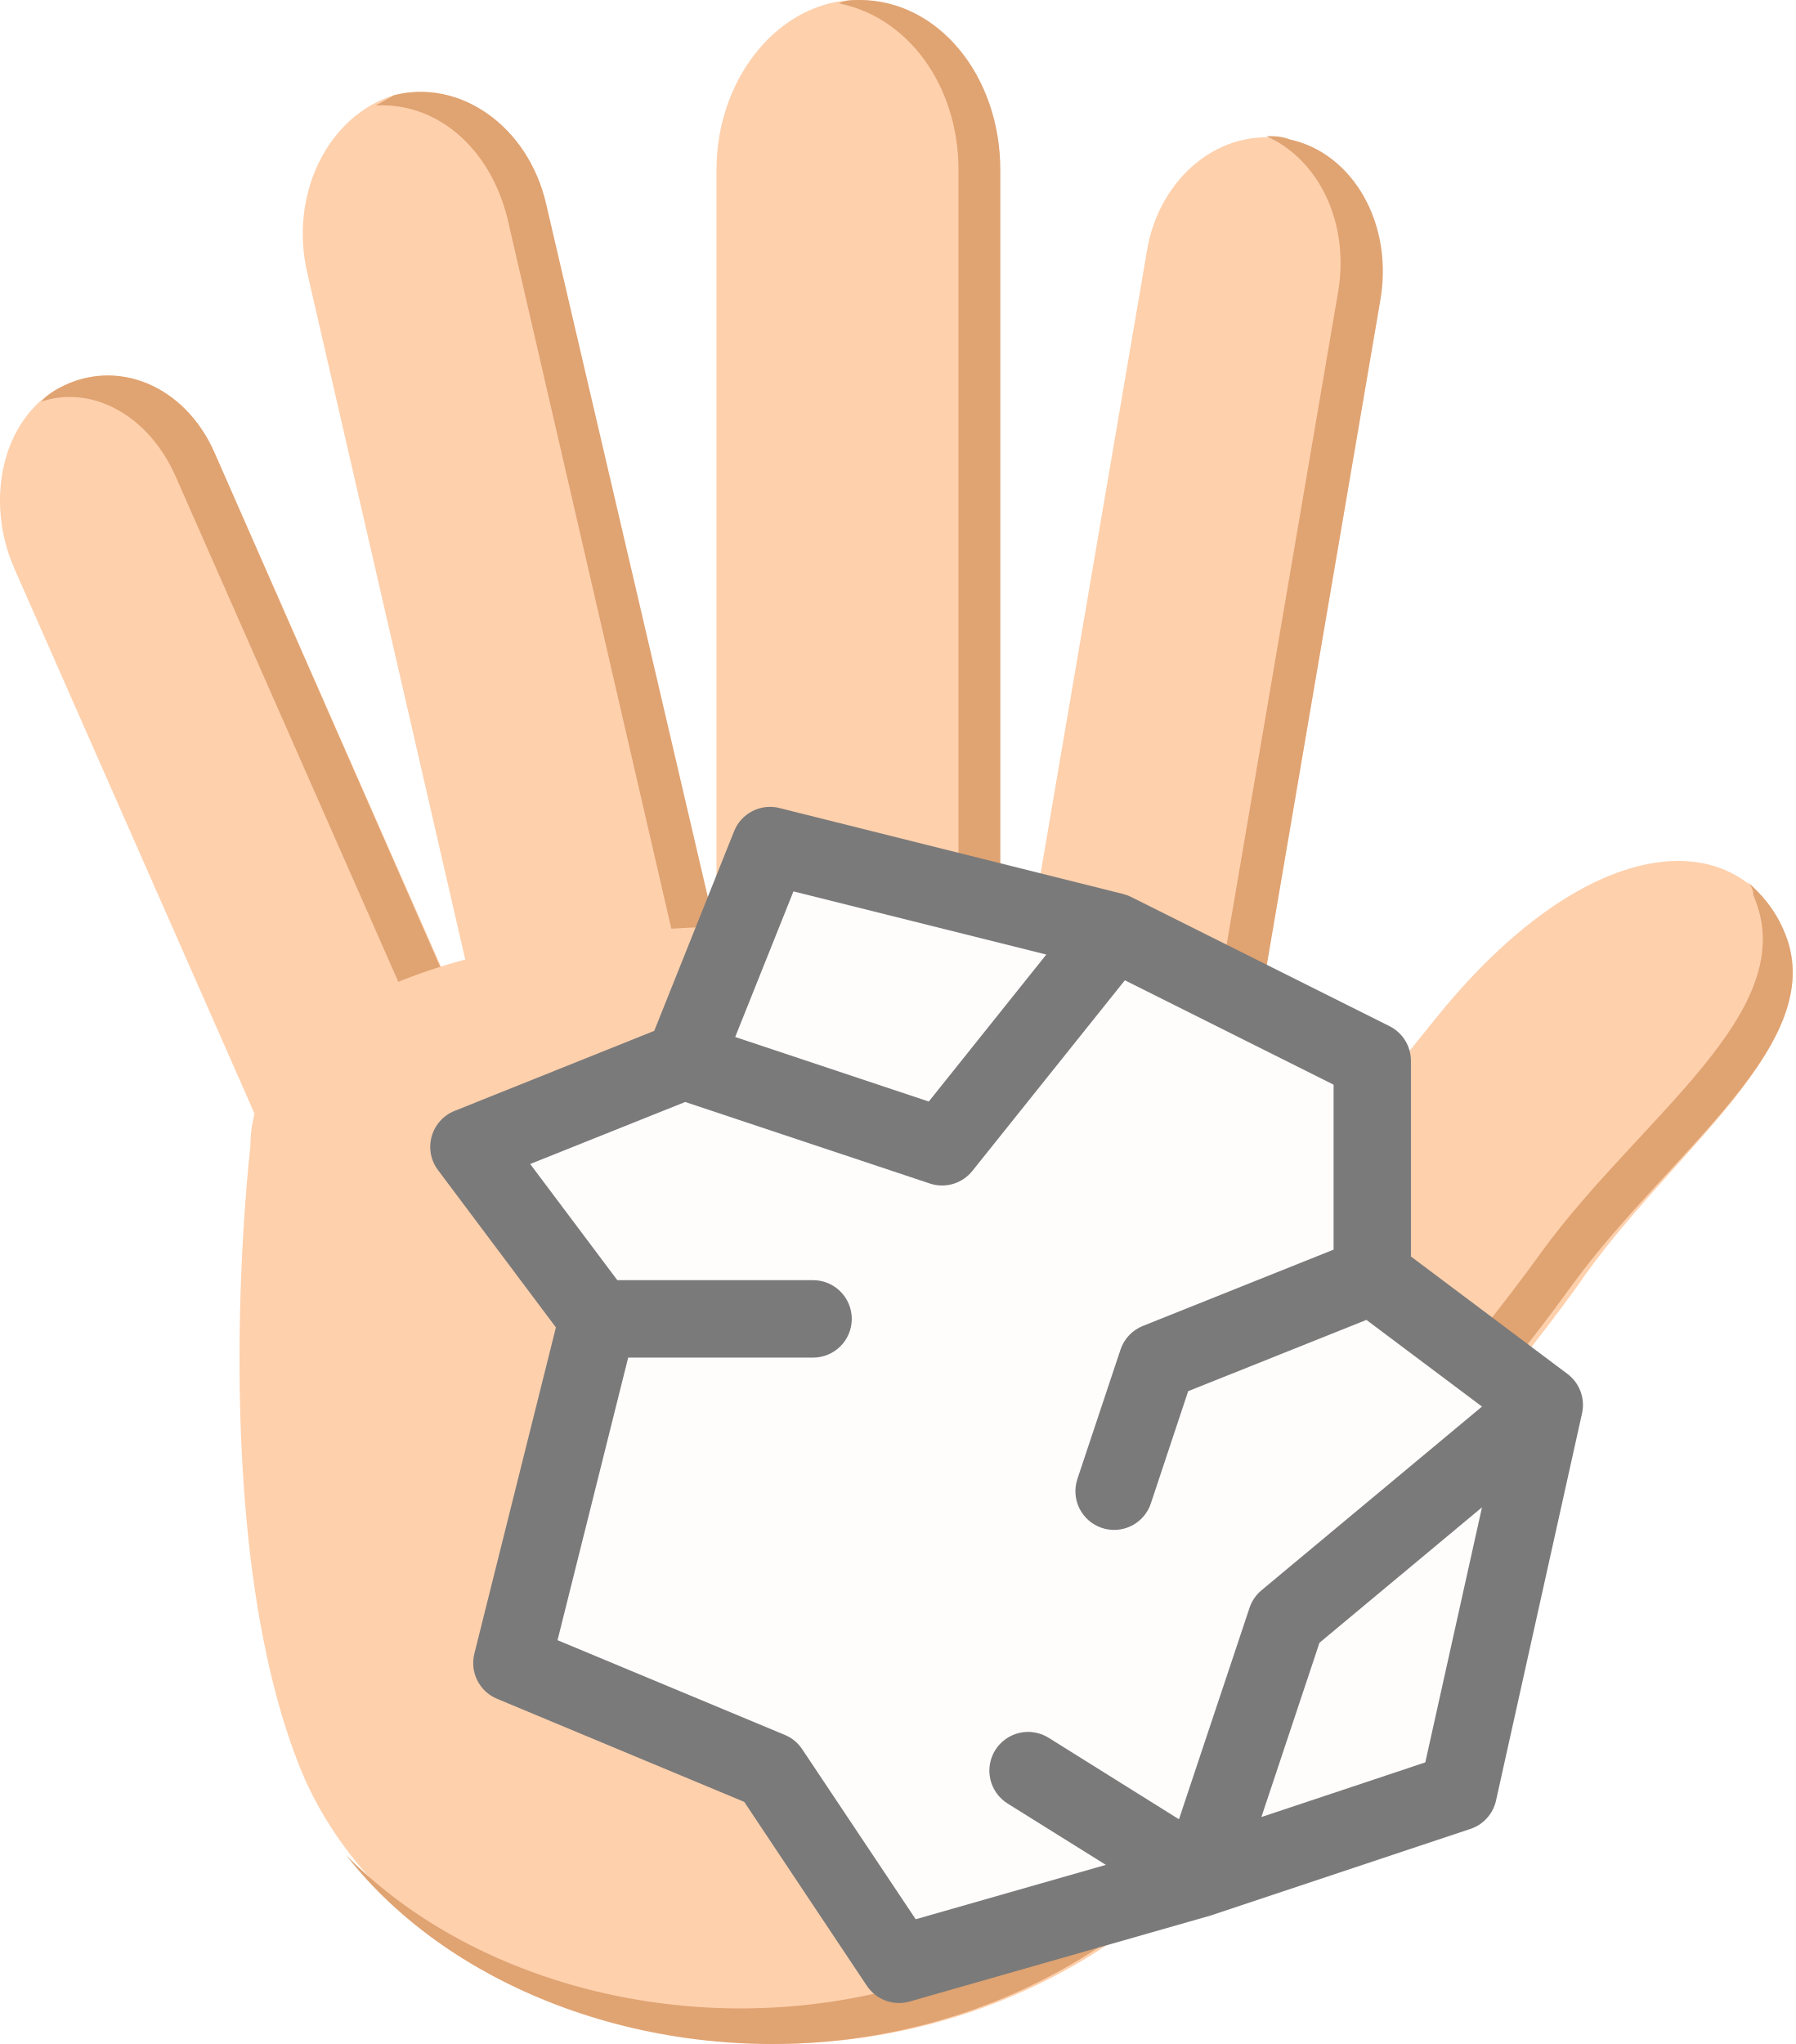
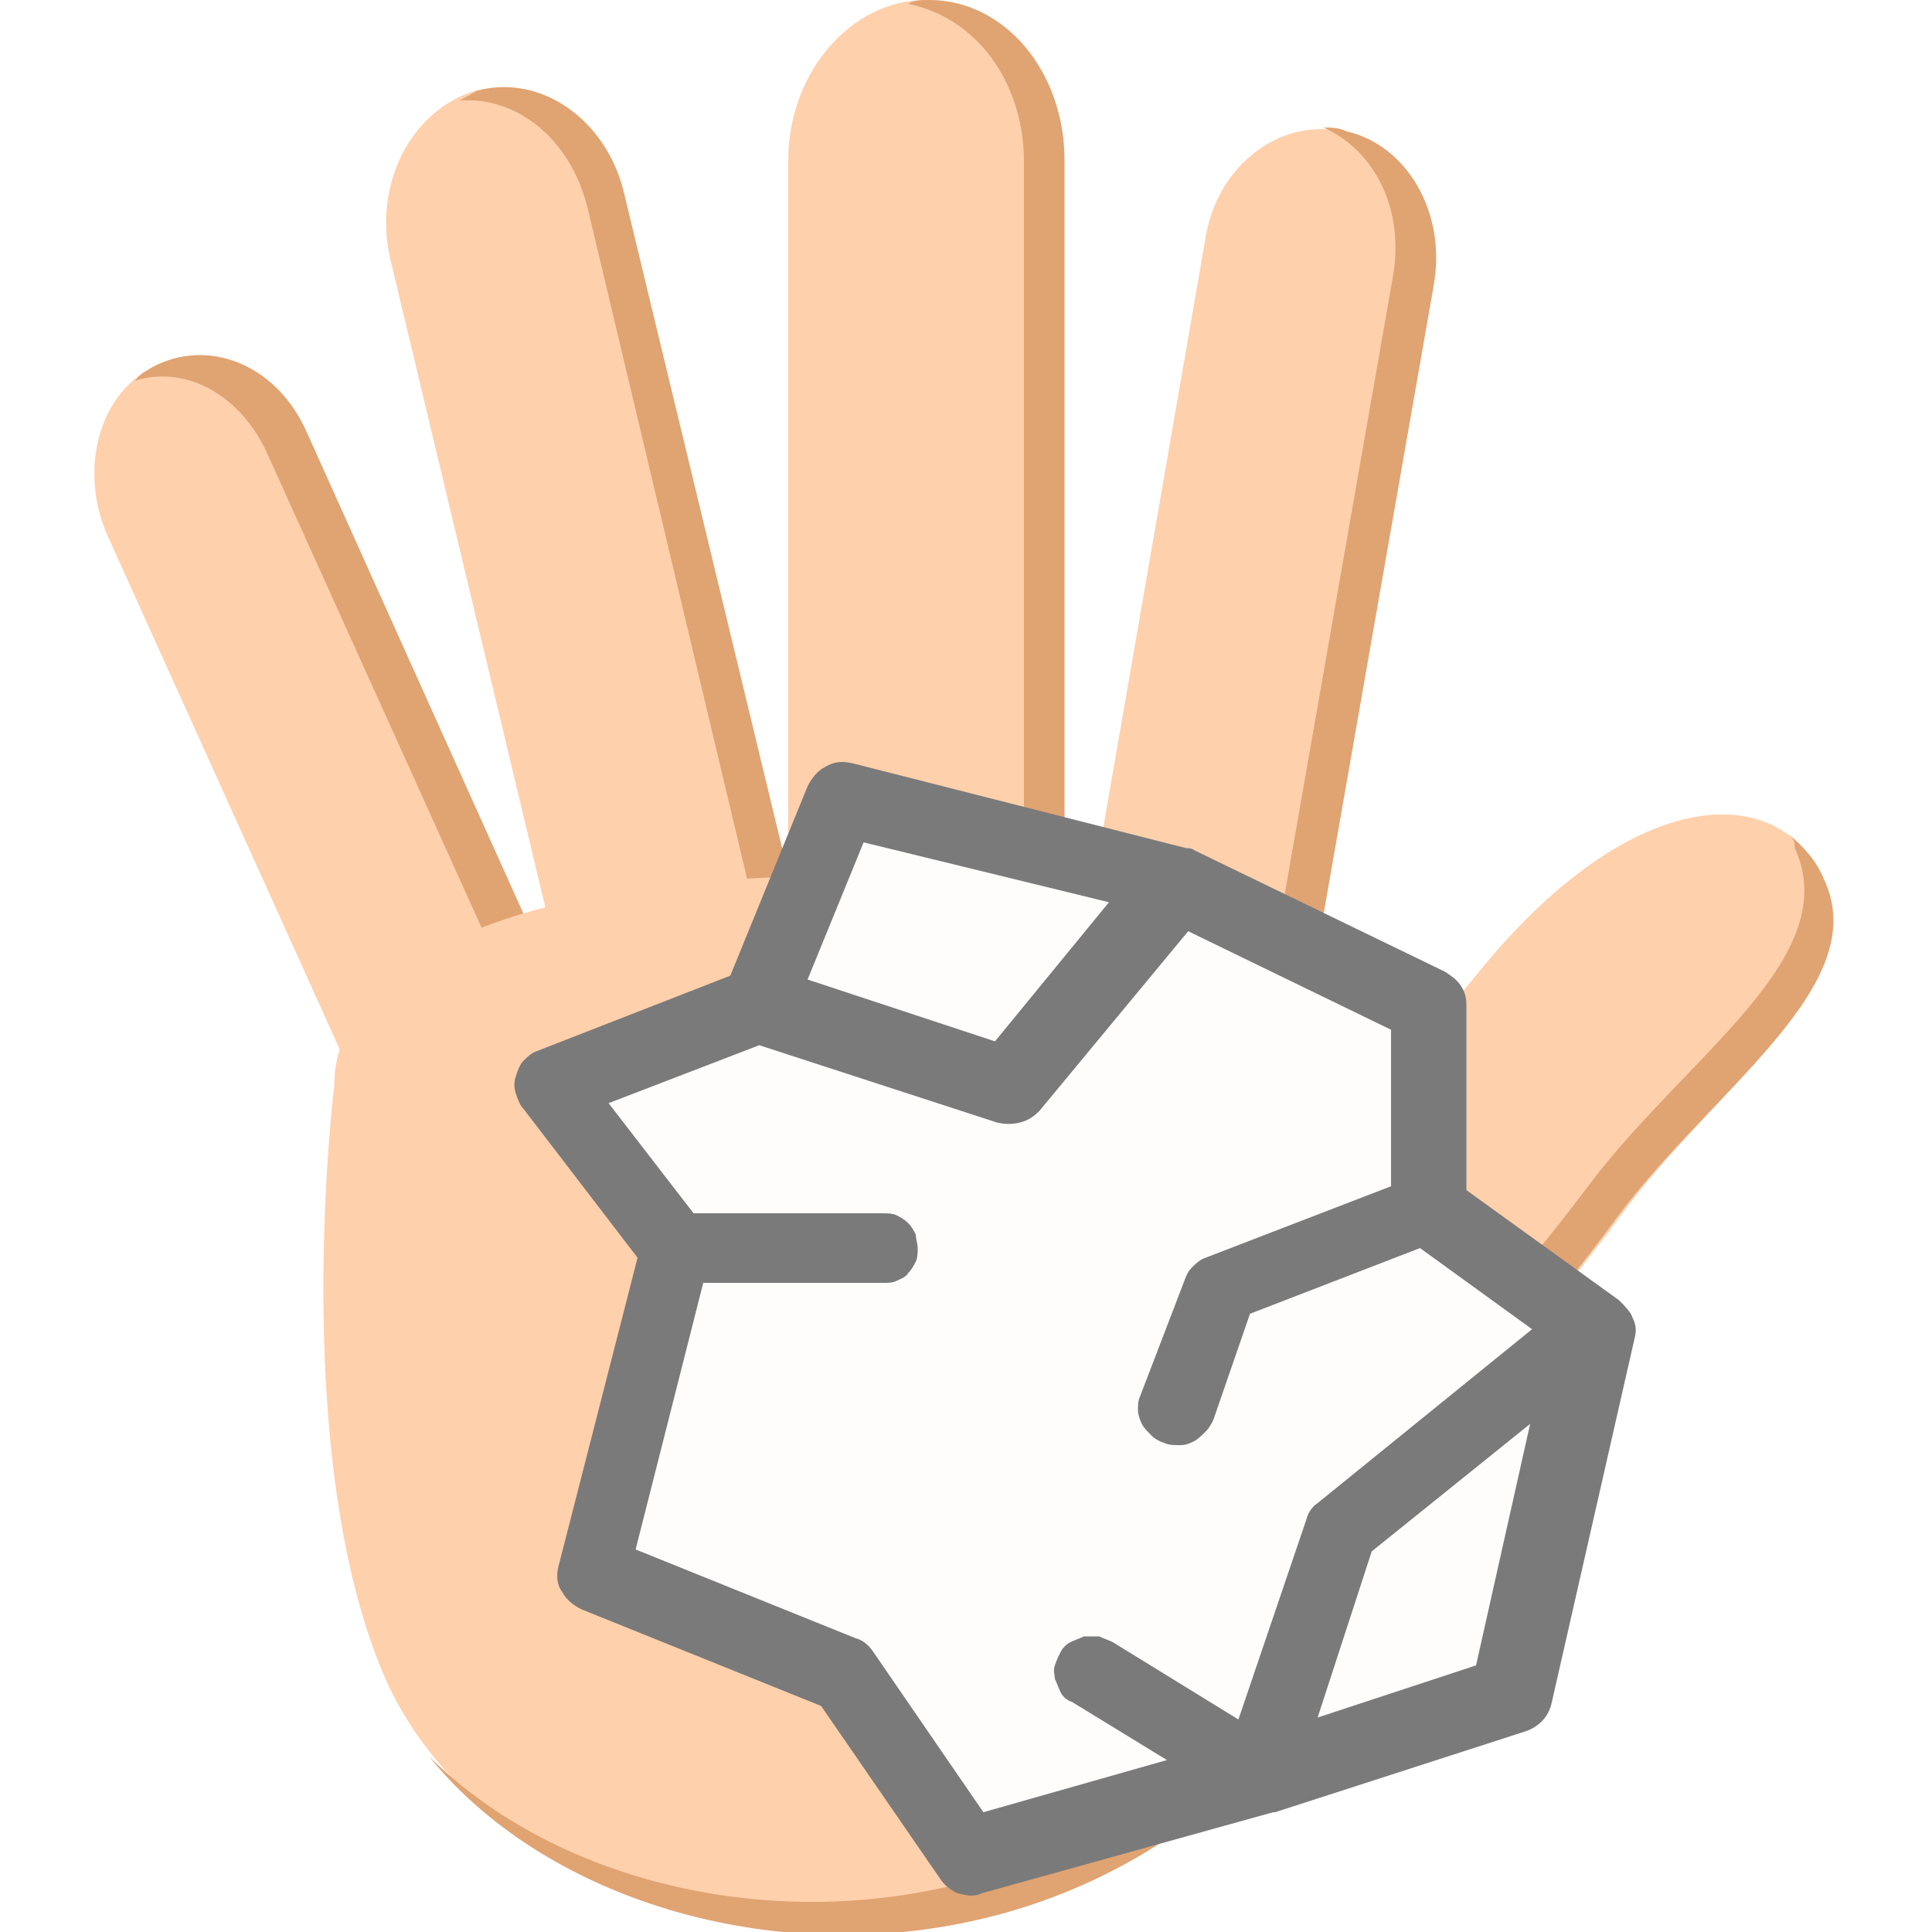
- <svg xmlns="http://www.w3.org/2000/svg" width="87" height="99" viewBox="0 0 87 99" fill="none">
-   <path d="M46.287 66.433L57.577 68.906L66.841 14.671C67.42 11.044 65.393 7.417 62.354 6.758C59.169 6.099 56.13 8.571 55.551 12.198L46.287 66.433Z" fill="#FED0AC" />
-   <path d="M62.498 6.759C62.064 6.594 61.775 6.594 61.34 6.594C63.946 7.748 65.393 10.88 64.814 14.177L55.551 68.412L57.577 68.907L66.841 14.671C67.564 10.88 65.538 7.418 62.498 6.759Z" fill="#E0A372" />
-   <path d="M34.707 68.083H48.313V8.242C48.313 3.792 45.273 0 41.51 0C37.891 0 34.707 3.627 34.707 8.242V68.083Z" fill="#FED0AC" />
-   <path d="M41.655 0C41.365 0 40.931 -1.59669e-07 40.642 0.165C43.971 0.824 46.431 4.121 46.431 8.242V68.248H48.458V8.242C48.458 3.627 45.418 0 41.655 0Z" fill="#E0A372" />
-   <path d="M27.47 67.918L39.05 64.456L26.457 9.891C25.589 6.1 22.26 3.792 19.075 4.616C15.891 5.605 14.009 9.396 14.878 13.188L27.47 67.918Z" fill="#FED0AC" />
-   <path d="M19.075 4.616L18.206 5.11C21.101 4.946 23.706 7.089 24.575 10.55L37.167 65.115L39.194 64.456L26.456 9.891C25.588 6.1 22.259 3.792 19.075 4.616Z" fill="#E0A372" />
-   <path d="M2.864 18.793C0.113 20.276 -0.755 24.233 0.692 27.53L19.798 70.885L29.496 65.28L10.39 21.925C8.943 18.628 5.614 17.309 2.864 18.793Z" fill="#FED0AC" />
-   <path d="M2.865 18.793C2.575 18.958 2.286 19.122 1.996 19.452C4.457 18.628 7.207 20.112 8.51 23.079L27.616 66.434L29.497 65.445L10.391 21.925C8.944 18.628 5.615 17.309 2.865 18.793Z" fill="#E0A372" />
-   <path d="M86.38 45.003C84.064 39.893 76.827 40.223 69.445 49.454C64.234 55.883 63.221 58.026 58.01 57.862V51.103C58.01 51.103 46.865 41.706 24.719 45.992C24.719 45.992 12.127 47.971 12.127 55.554C12.127 55.554 9.956 73.852 14.443 85.391C21.101 102.536 55.26 106.987 65.971 77.808C68.142 72.039 72.485 67.753 76.393 62.313C80.88 55.719 88.841 50.443 86.38 45.003Z" fill="#FED0AC" />
-   <path d="M86.38 45.004C85.946 44.015 85.367 43.356 84.643 42.696C84.788 42.861 84.933 43.026 84.933 43.356C87.393 48.961 79.433 54.071 74.656 60.665C70.748 66.105 66.406 70.391 64.234 76.161C54.971 101.383 28.049 101.383 16.759 89.843C27.036 103.031 55.984 104.35 65.682 77.809C67.853 72.04 72.195 67.753 76.103 62.313C80.88 55.719 88.841 50.444 86.38 45.004Z" fill="#E0A372" />
-   <path d="M59.457 57.862C50.049 53.906 33.258 61.159 35.574 80.447C35.574 62.478 49.904 58.027 57.72 58.027C58.878 57.862 59.457 57.862 59.457 57.862Z" fill="#E0A372" />
-   <path d="M33.406 51.468L37.769 41.696L53.998 45.012L66.736 51.468V61.939L74.589 68.221L70.576 87.067L43.527 94.92L37.071 85.846L24.855 80.087L29.218 64.556L23.11 55.657L33.406 51.468Z" fill="#FFFCFC" />
-   <path fill-rule="evenodd" clip-rule="evenodd" d="M37.761 39.136C37.32 39.025 36.854 39.078 36.449 39.285C36.044 39.492 35.728 39.839 35.56 40.261L31.692 49.93L22.019 53.806C21.752 53.913 21.514 54.08 21.322 54.294C21.13 54.508 20.989 54.763 20.912 55.04C20.834 55.316 20.821 55.607 20.873 55.89C20.926 56.173 21.043 56.439 21.215 56.669L26.929 64.292L22.978 80.096C22.87 80.532 22.921 80.992 23.123 81.392C23.325 81.793 23.664 82.108 24.078 82.28L36.052 87.273L41.991 96.18C42.212 96.51 42.531 96.762 42.904 96.9C43.277 97.037 43.684 97.052 44.066 96.942L58.654 92.775C58.679 92.767 58.704 92.759 58.729 92.75L71.232 88.582C71.54 88.479 71.815 88.299 72.032 88.058C72.249 87.817 72.4 87.523 72.47 87.207L76.637 68.452C76.715 68.1 76.69 67.734 76.565 67.396C76.44 67.058 76.221 66.763 75.933 66.547L68.348 60.858V51.377C68.347 51.029 68.25 50.687 68.067 50.392C67.883 50.096 67.621 49.857 67.31 49.701L54.807 43.45C54.685 43.387 54.556 43.338 54.423 43.304L37.752 39.136H37.761ZM66.193 63.93L71.79 68.127L61.108 77.025C60.84 77.249 60.639 77.543 60.529 77.875L57.111 88.115L50.797 84.168C50.588 84.038 50.356 83.95 50.112 83.909C49.869 83.868 49.621 83.876 49.38 83.932C49.14 83.987 48.913 84.09 48.713 84.233C48.512 84.376 48.342 84.557 48.211 84.766C48.081 84.975 47.993 85.208 47.952 85.451C47.911 85.694 47.919 85.943 47.975 86.183C48.03 86.423 48.133 86.65 48.276 86.851C48.419 87.052 48.6 87.222 48.809 87.352L53.569 90.324L44.358 92.958L38.857 84.718C38.653 84.412 38.363 84.173 38.023 84.031L27.008 79.442L30.43 65.755H39.386C39.632 65.755 39.876 65.707 40.104 65.612C40.331 65.518 40.538 65.38 40.712 65.206C40.886 65.032 41.025 64.825 41.119 64.597C41.213 64.37 41.262 64.126 41.262 63.88C41.262 63.633 41.213 63.39 41.119 63.162C41.025 62.934 40.886 62.728 40.712 62.554C40.538 62.379 40.331 62.241 40.104 62.147C39.876 62.053 39.632 62.004 39.386 62.004H29.904L25.683 56.378L33.193 53.373L45.046 57.324C45.41 57.444 45.801 57.451 46.169 57.342C46.536 57.233 46.861 57.014 47.101 56.715L54.49 47.48L64.601 52.535V60.525L55.361 64.222C55.108 64.323 54.879 64.478 54.692 64.677C54.505 64.876 54.364 65.113 54.278 65.372L52.194 71.623C52.114 71.858 52.082 72.105 52.099 72.352C52.115 72.598 52.18 72.839 52.29 73.061C52.401 73.282 52.553 73.479 52.74 73.642C52.926 73.804 53.143 73.927 53.378 74.005C53.612 74.083 53.86 74.114 54.107 74.096C54.353 74.078 54.594 74.011 54.815 73.9C55.035 73.789 55.232 73.635 55.393 73.447C55.554 73.26 55.676 73.042 55.753 72.807L57.557 67.381L66.189 63.93H66.193ZM50.685 46.233L44.992 53.352L35.614 50.226L38.436 43.174L50.685 46.233ZM61.104 88.007L69.044 85.36L71.79 73.007L63.917 79.567L61.104 88.007Z" fill="#7A7A7A" />
+ <svg xmlns="http://www.w3.org/2000/svg" version="1.1" id="Calque_1" x="0px" y="0px" viewBox="0 0 100 100" style="enable-background:new 0 0 100 100;" xml:space="preserve">
+   <style type="text/css">
+ 	.st0{fill:#FED0AC;}
+ 	.st1{fill:#E0A372;}
+ 	.st2{fill:#FFFCFC;}
+ 	.st3{fill-rule:evenodd;clip-rule:evenodd;fill:#7A7A7A;}
+ </style>
+   <g>
+     <path class="st0" d="M52.9,67.1l11.7,2.5l9.6-54.8c0.6-3.7-1.5-7.3-4.7-8c-3.3-0.7-6.5,1.8-7.1,5.5L52.9,67.1z" />
+     <path class="st1" d="M69.7,6.8c-0.4-0.2-0.8-0.2-1.2-0.2c2.7,1.2,4.2,4.3,3.6,7.7l-9.6,54.8l2.1,0.5l9.6-54.8   C74.9,11,72.8,7.5,69.7,6.8z" />
+     <path class="st0" d="M40.9,68.8H55V8.3C55,3.8,51.8,0,47.9,0c-3.8,0-7.1,3.7-7.1,8.3V68.8z" />
+     <path class="st1" d="M48.1,0c-0.3,0-0.8,0-1.1,0.2c3.5,0.7,6,4,6,8.2v60.6h2.1V8.3C55.1,3.7,52,0,48.1,0z" />
+     <path class="st0" d="M33.4,68.6l12-3.5L32.3,10c-0.9-3.8-4.4-6.2-7.7-5.3c-3.3,1-5.3,4.8-4.4,8.7L33.4,68.6z" />
+     <path class="st1" d="M24.7,4.7l-0.9,0.5c3-0.2,5.7,2,6.6,5.5l13.1,55.1l2.1-0.7L32.3,10C31.4,6.2,28,3.8,24.7,4.7z" />
+     <path class="st0" d="M7.9,19c-2.9,1.5-3.8,5.5-2.3,8.8l19.8,43.8l10.1-5.7L15.7,22.1C14.2,18.8,10.7,17.5,7.9,19z" />
+     <path class="st1" d="M7.9,19c-0.3,0.2-0.6,0.3-0.9,0.7c2.6-0.8,5.4,0.7,6.8,3.7l19.8,43.8l2-1l-19.8-44C14.2,18.8,10.7,17.5,7.9,19   z" />
+     <path class="st0" d="M94.4,45.5c-2.4-5.2-9.9-4.8-17.6,4.5c-5.4,6.5-6.5,8.7-11.9,8.5v-6.8c0,0-11.6-9.5-34.5-5.2   c0,0-13.1,2-13.1,9.7c0,0-2.3,18.5,2.4,30.1c6.9,17.3,42.3,21.8,53.4-7.7c2.3-5.8,6.8-10.2,10.8-15.7C88.7,56.3,97,51,94.4,45.5z" />
+     <path class="st1" d="M94.4,45.5c-0.4-1-1.1-1.7-1.8-2.3c0.2,0.2,0.3,0.3,0.3,0.7c2.6,5.7-5.7,10.8-10.7,17.5   c-4.1,5.5-8.6,9.8-10.8,15.7c-9.6,25.5-37.5,25.5-49.2,13.8c10.7,13.3,40.7,14.7,50.7-12.2c2.3-5.8,6.8-10.2,10.8-15.7   C88.7,56.3,97,51,94.4,45.5z" />
+     <path class="st1" d="M66.5,58.4c-9.8-4-27.2,3.3-24.8,22.8c0-18.2,14.9-22.6,23-22.6C65.9,58.4,66.5,58.4,66.5,58.4z" />
+     <path class="st2" d="M39.5,52l4.5-9.9l16.8,3.3L74.1,52v10.6l8.1,6.3l-4.2,19l-28,7.9l-6.7-9.2l-12.7-5.8l4.5-15.7l-6.3-9L39.5,52z   " />
+     <path class="st3" d="M44.1,39.5c-0.5-0.1-0.9-0.1-1.4,0.2c-0.4,0.2-0.7,0.6-0.9,1l-4,9.8l-10,3.9c-0.3,0.1-0.5,0.3-0.7,0.5   c-0.2,0.2-0.3,0.5-0.4,0.8c-0.1,0.3-0.1,0.6,0,0.9c0.1,0.3,0.2,0.6,0.4,0.8l5.9,7.7l-4.1,16c-0.1,0.4-0.1,0.9,0.2,1.3   c0.2,0.4,0.6,0.7,1,0.9l12.4,5l6.2,9c0.2,0.3,0.6,0.6,0.9,0.7c0.4,0.1,0.8,0.2,1.2,0l15.1-4.2c0,0,0.1,0,0.1,0l13-4.2   c0.3-0.1,0.6-0.3,0.8-0.5c0.2-0.2,0.4-0.5,0.5-0.9l4.3-18.9c0.1-0.4,0.1-0.7-0.1-1.1c-0.1-0.3-0.4-0.6-0.7-0.9l-7.9-5.7v-9.6   c0-0.4-0.1-0.7-0.3-1c-0.2-0.3-0.5-0.5-0.8-0.7l-13-6.3c-0.1-0.1-0.3-0.1-0.4-0.1L44.1,39.5L44.1,39.5z M73.5,64.6l5.8,4.2l-11.1,9   c-0.3,0.2-0.5,0.5-0.6,0.9L64.1,89l-6.5-4c-0.2-0.1-0.5-0.2-0.7-0.3c-0.3,0-0.5,0-0.8,0c-0.2,0.1-0.5,0.2-0.7,0.3   c-0.2,0.1-0.4,0.3-0.5,0.5c-0.1,0.2-0.2,0.4-0.3,0.7s0,0.5,0,0.7c0.1,0.2,0.2,0.5,0.3,0.7c0.1,0.2,0.3,0.4,0.6,0.5l4.9,3l-9.5,2.7   l-5.7-8.3c-0.2-0.3-0.5-0.6-0.9-0.7l-11.4-4.6l3.5-13.8h9.3c0.3,0,0.5,0,0.7-0.1c0.2-0.1,0.5-0.2,0.6-0.4c0.2-0.2,0.3-0.4,0.4-0.6   c0.1-0.2,0.1-0.5,0.1-0.7s-0.1-0.5-0.1-0.7c-0.1-0.2-0.2-0.4-0.4-0.6c-0.2-0.2-0.4-0.3-0.6-0.4c-0.2-0.1-0.5-0.1-0.7-0.1h-9.8   l-4.4-5.7l7.8-3l12.3,4c0.4,0.1,0.8,0.1,1.2,0c0.4-0.1,0.7-0.3,1-0.6l7.7-9.3l10.5,5.1v8.1l-9.6,3.7c-0.3,0.1-0.5,0.3-0.7,0.5   c-0.2,0.2-0.3,0.4-0.4,0.7L59,72.3c-0.1,0.2-0.1,0.5-0.1,0.7c0,0.2,0.1,0.5,0.2,0.7c0.1,0.2,0.3,0.4,0.5,0.6   c0.2,0.2,0.4,0.3,0.7,0.4c0.2,0.1,0.5,0.1,0.8,0.1c0.3,0,0.5-0.1,0.7-0.2c0.2-0.1,0.4-0.3,0.6-0.5c0.2-0.2,0.3-0.4,0.4-0.6l1.9-5.5   L73.5,64.6L73.5,64.6z M57.4,46.7l-5.9,7.2l-9.7-3.2l2.9-7.1L57.4,46.7z M68.2,88.9l8.2-2.7l2.8-12.5l-8.2,6.6L68.2,88.9z" />
+   </g>
</svg>
